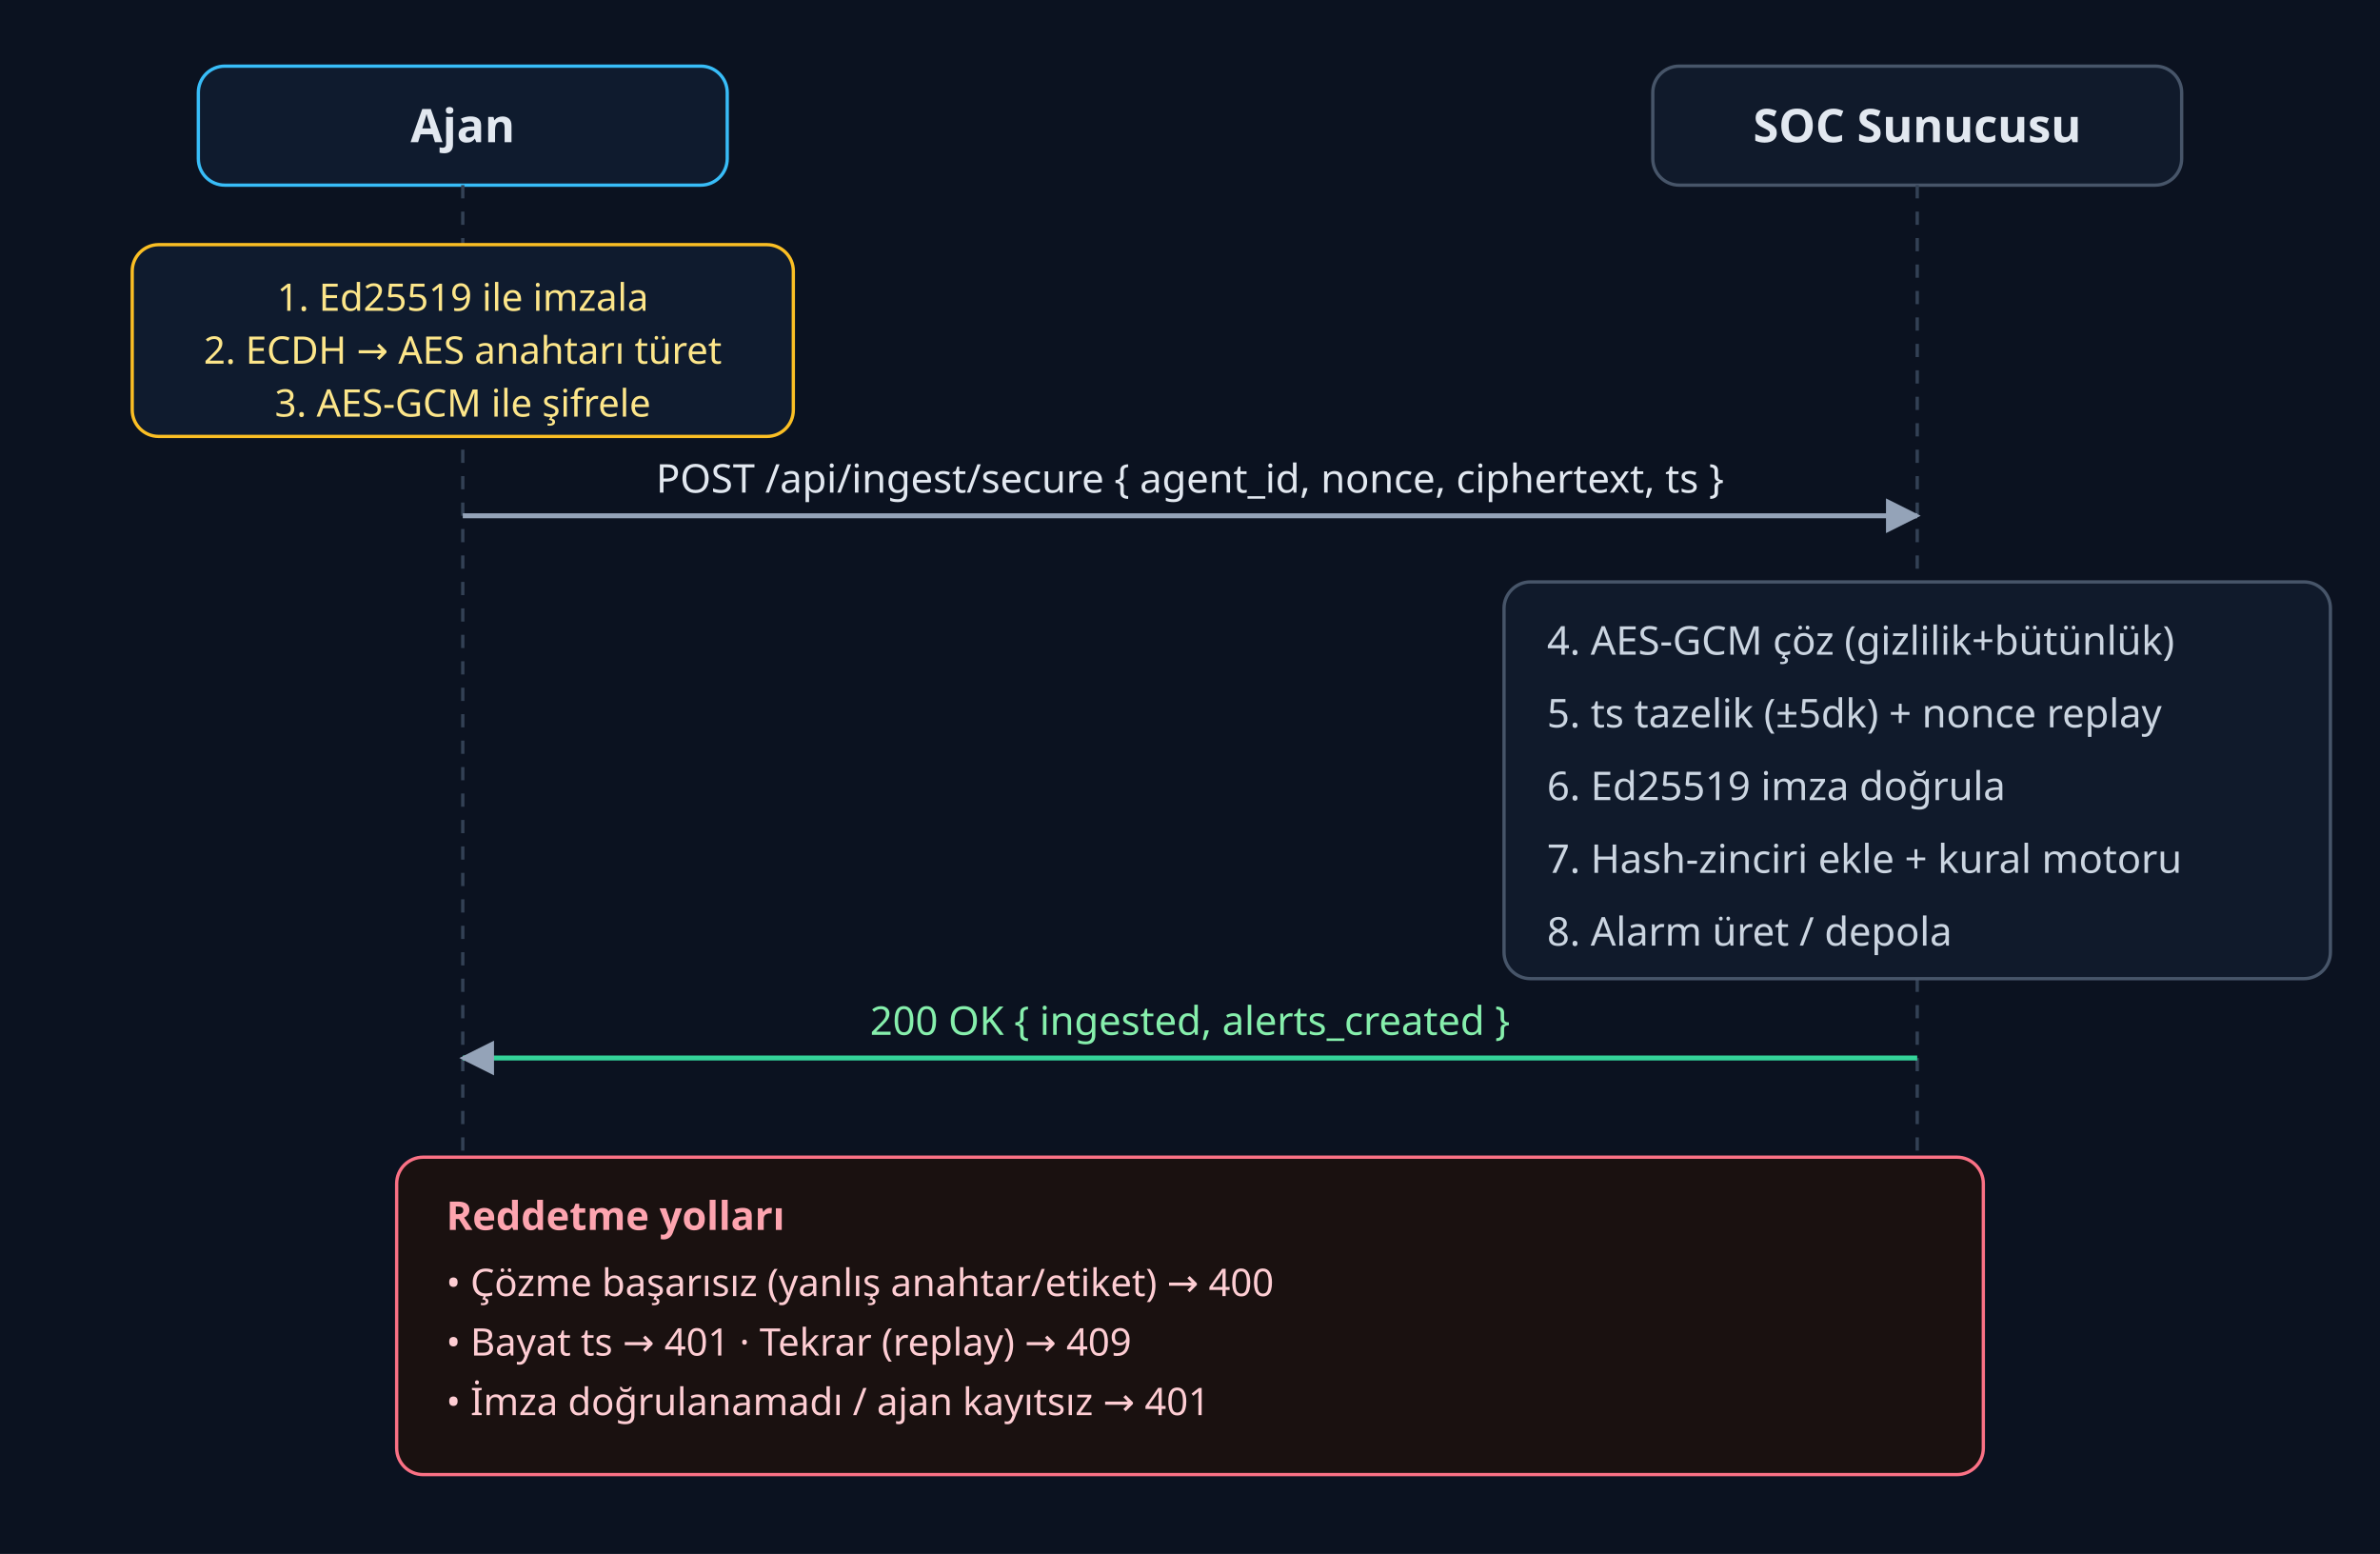
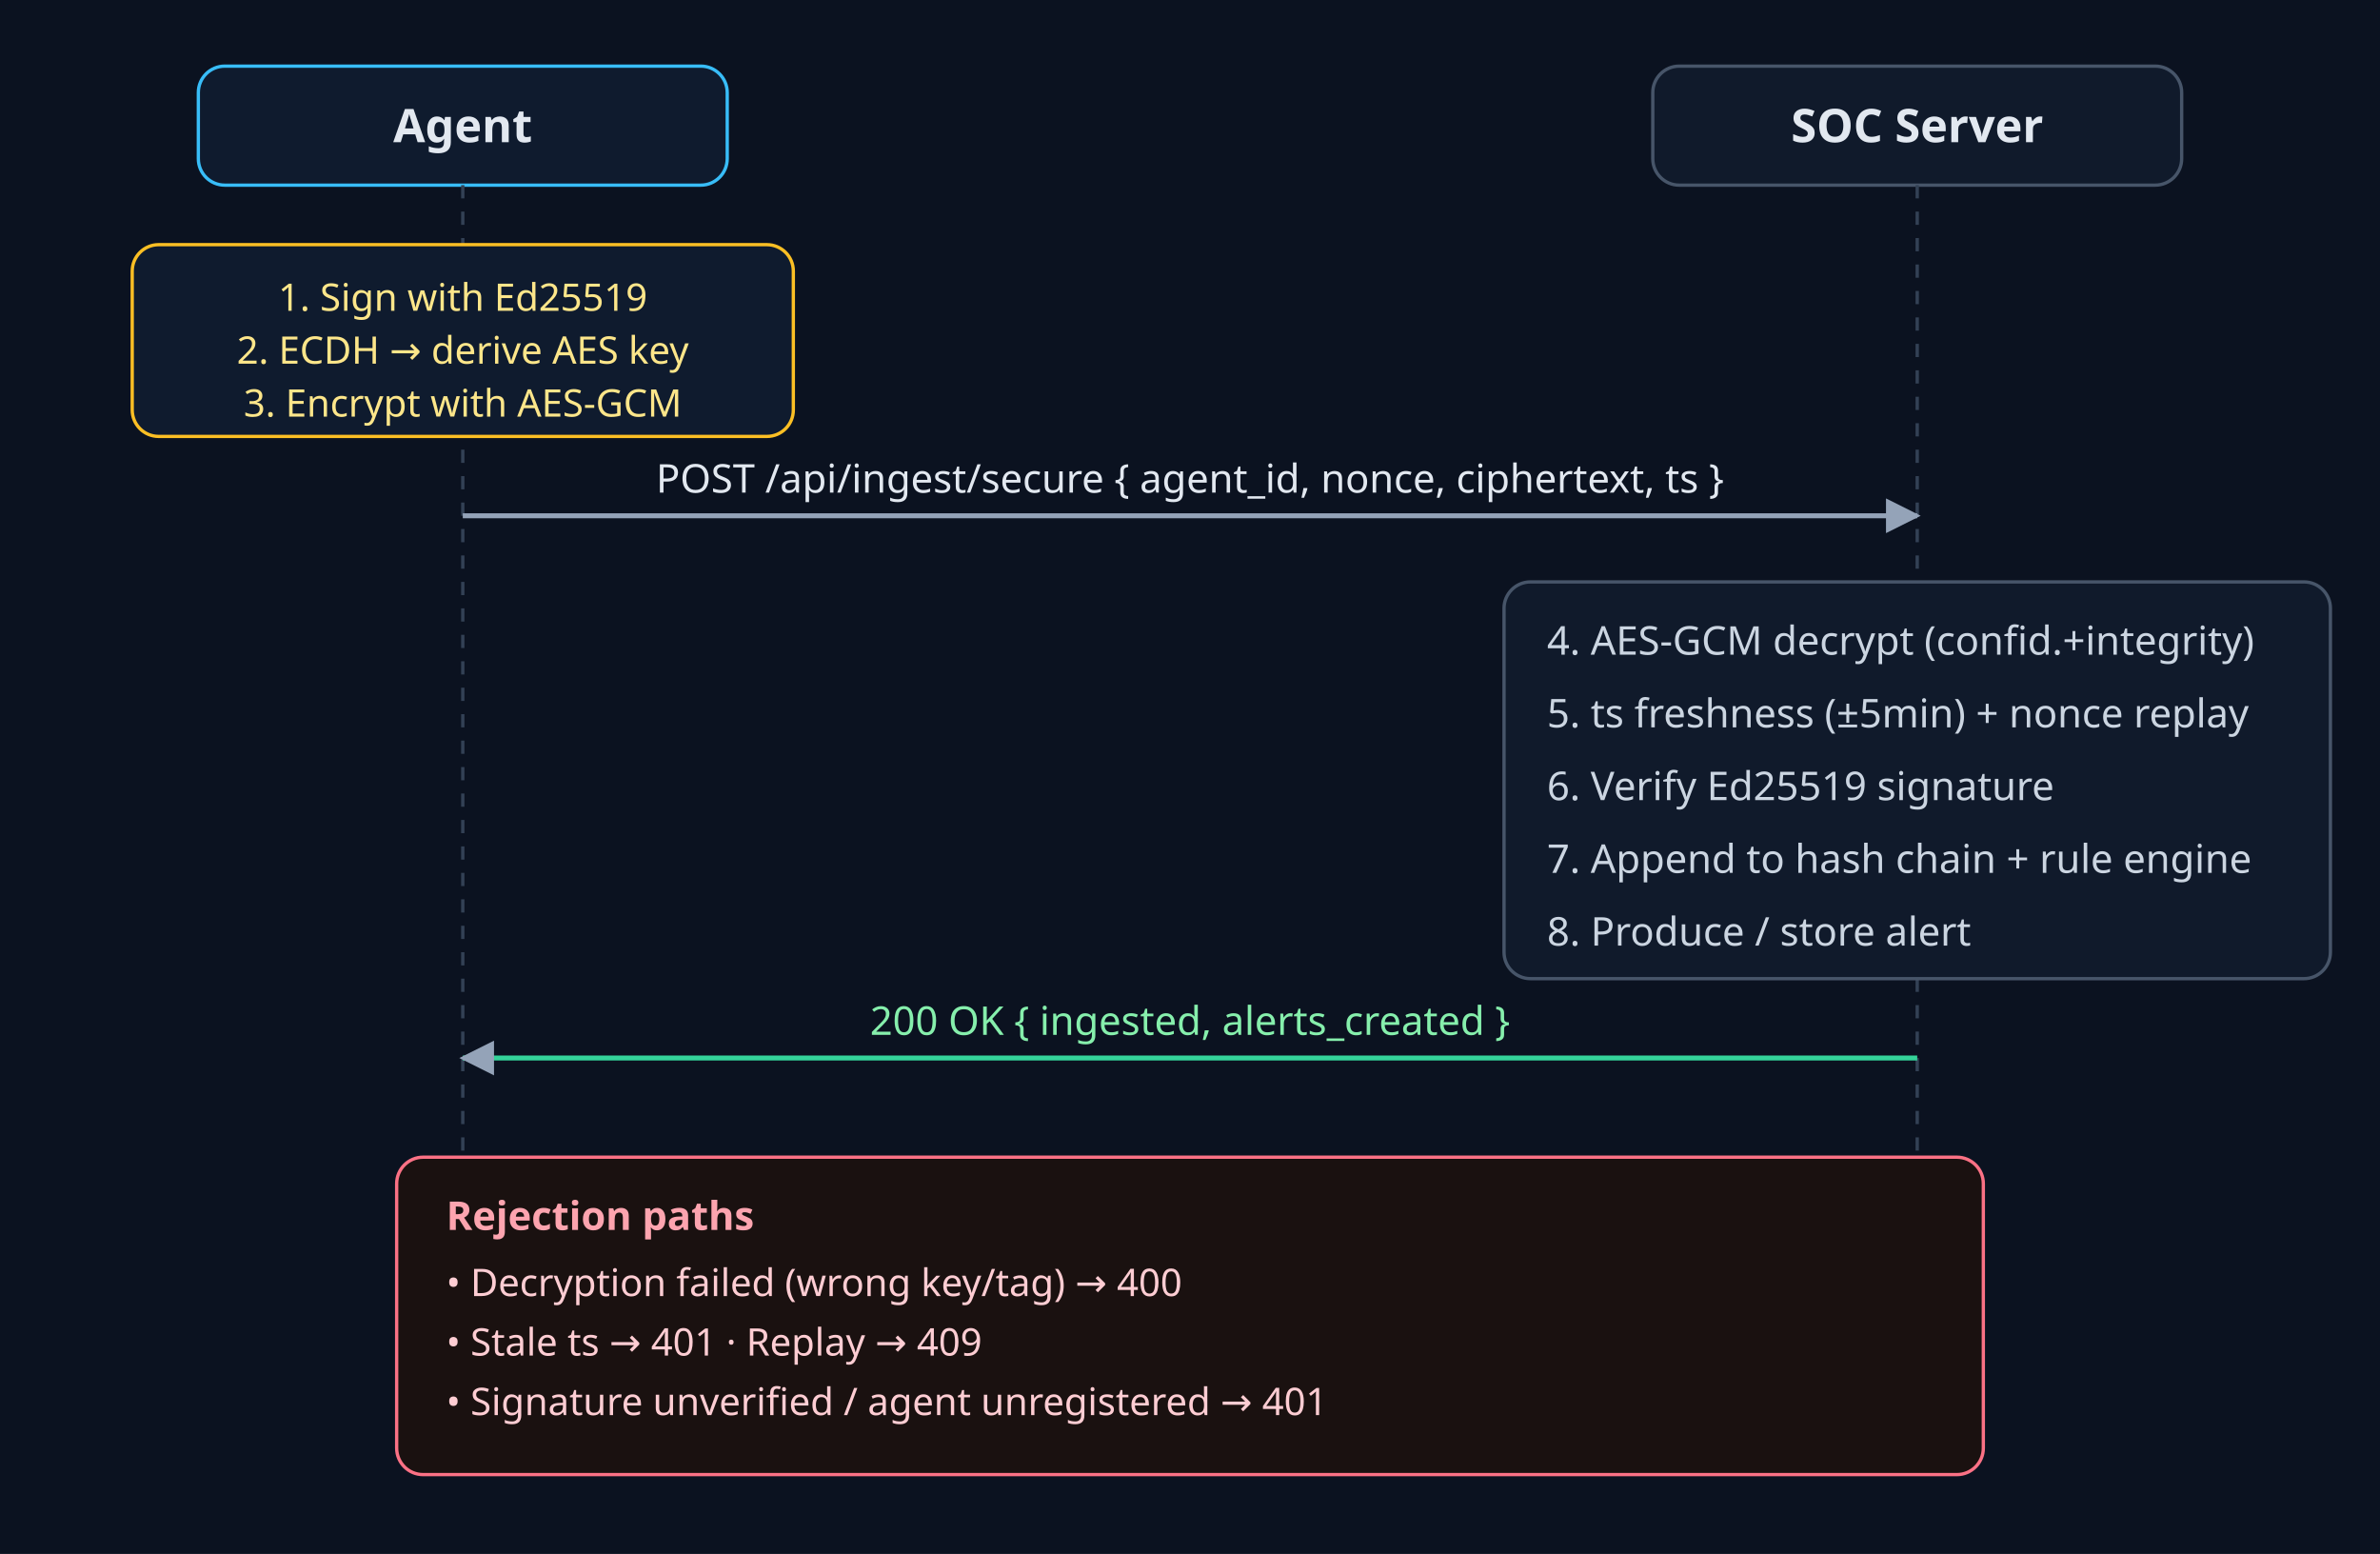
<svg xmlns="http://www.w3.org/2000/svg" viewBox="0 0 720 470" role="img" aria-labelledby="t d" font-family="ui-sans-serif, system-ui, sans-serif">
  <rect x="0" y="0" width="720" height="470" fill="#0b1220" />
  <rect x="60" y="20" width="160" height="36" rx="8" fill="#0f1b2e" stroke="#38bdf8" />
-   <text x="140" y="43" font-size="14" font-weight="700" fill="#e2e8f0" text-anchor="middle">Ajan</text>
+   <text x="140" y="43" font-size="14" font-weight="700" fill="#e2e8f0" text-anchor="middle">Agent</text>
  <rect x="500" y="20" width="160" height="36" rx="8" fill="#101a2b" stroke="#475569" />
-   <text x="580" y="43" font-size="14" font-weight="700" fill="#e2e8f0" text-anchor="middle">SOC Sunucusu</text>
+   <text x="580" y="43" font-size="14" font-weight="700" fill="#e2e8f0" text-anchor="middle">SOC Server</text>
  <line x1="140" y1="56" x2="140" y2="445" stroke="#334155" stroke-dasharray="4 4" />
  <line x1="580" y1="56" x2="580" y2="445" stroke="#334155" stroke-dasharray="4 4" />
  <defs>
    <marker id="a" viewBox="0 0 10 10" refX="9" refY="5" markerWidth="7" markerHeight="7" orient="auto-start-reverse">
      <path d="M0 0 L10 5 L0 10 z" fill="#94a3b8" />
    </marker>
  </defs>
  <rect x="40" y="74" width="200" height="58" rx="8" fill="#0f1b2e" stroke="#fbbf24" />
-   <text x="140" y="94" font-size="11.5" fill="#fde68a" text-anchor="middle">1. Ed25519 ile imzala</text>
-   <text x="140" y="110" font-size="11.5" fill="#fde68a" text-anchor="middle">2. ECDH → AES anahtarı türet</text>
-   <text x="140" y="126" font-size="11.5" fill="#fde68a" text-anchor="middle">3. AES-GCM ile şifrele</text>
+   <text x="140" y="94" font-size="11.5" fill="#fde68a" text-anchor="middle">1. Sign with Ed25519</text>
+   <text x="140" y="110" font-size="11.5" fill="#fde68a" text-anchor="middle">2. ECDH → derive AES key</text>
+   <text x="140" y="126" font-size="11.5" fill="#fde68a" text-anchor="middle">3. Encrypt with AES-GCM</text>
  <line x1="140" y1="156" x2="580" y2="156" stroke="#94a3b8" stroke-width="1.5" marker-end="url(#a)" />
  <text x="360" y="149" font-size="12" fill="#e2e8f0" text-anchor="middle">POST /api/ingest/secure  { agent_id, nonce, ciphertext, ts }</text>
  <rect x="455" y="176" width="250" height="120" rx="8" fill="#101a2b" stroke="#475569" />
-   <text x="468" y="198" font-size="12" fill="#cbd5e1">4. AES-GCM çöz (gizlilik+bütünlük)</text>
-   <text x="468" y="220" font-size="12" fill="#cbd5e1">5. ts tazelik (±5dk) + nonce replay</text>
-   <text x="468" y="242" font-size="12" fill="#cbd5e1">6. Ed25519 imza doğrula</text>
-   <text x="468" y="264" font-size="12" fill="#cbd5e1">7. Hash-zinciri ekle + kural motoru</text>
-   <text x="468" y="286" font-size="12" fill="#cbd5e1">8. Alarm üret / depola</text>
+   <text x="468" y="198" font-size="12" fill="#cbd5e1">4. AES-GCM decrypt (confid.+integrity)</text>
+   <text x="468" y="220" font-size="12" fill="#cbd5e1">5. ts freshness (±5min) + nonce replay</text>
+   <text x="468" y="242" font-size="12" fill="#cbd5e1">6. Verify Ed25519 signature</text>
+   <text x="468" y="264" font-size="12" fill="#cbd5e1">7. Append to hash chain + rule engine</text>
+   <text x="468" y="286" font-size="12" fill="#cbd5e1">8. Produce / store alert</text>
  <line x1="580" y1="320" x2="140" y2="320" stroke="#34d399" stroke-width="1.5" marker-end="url(#a)" />
  <text x="360" y="313" font-size="12" fill="#86efac" text-anchor="middle">200 OK  { ingested, alerts_created }</text>
  <rect x="120" y="350" width="480" height="96" rx="8" fill="#1a1110" stroke="#fb7185" />
-   <text x="135" y="372" font-size="12" font-weight="600" fill="#fda4af">Reddetme yolları</text>
-   <text x="135" y="392" font-size="11.5" fill="#fecdd3">• Çözme başarısız (yanlış anahtar/etiket) → 400</text>
-   <text x="135" y="410" font-size="11.5" fill="#fecdd3">• Bayat ts → 401 · Tekrar (replay) → 409</text>
-   <text x="135" y="428" font-size="11.5" fill="#fecdd3">• İmza doğrulanamadı / ajan kayıtsız → 401</text>
+   <text x="135" y="372" font-size="12" font-weight="600" fill="#fda4af">Rejection paths</text>
+   <text x="135" y="392" font-size="11.5" fill="#fecdd3">• Decryption failed (wrong key/tag) → 400</text>
+   <text x="135" y="410" font-size="11.5" fill="#fecdd3">• Stale ts → 401 · Replay → 409</text>
+   <text x="135" y="428" font-size="11.5" fill="#fecdd3">• Signature unverified / agent unregistered → 401</text>
</svg>
